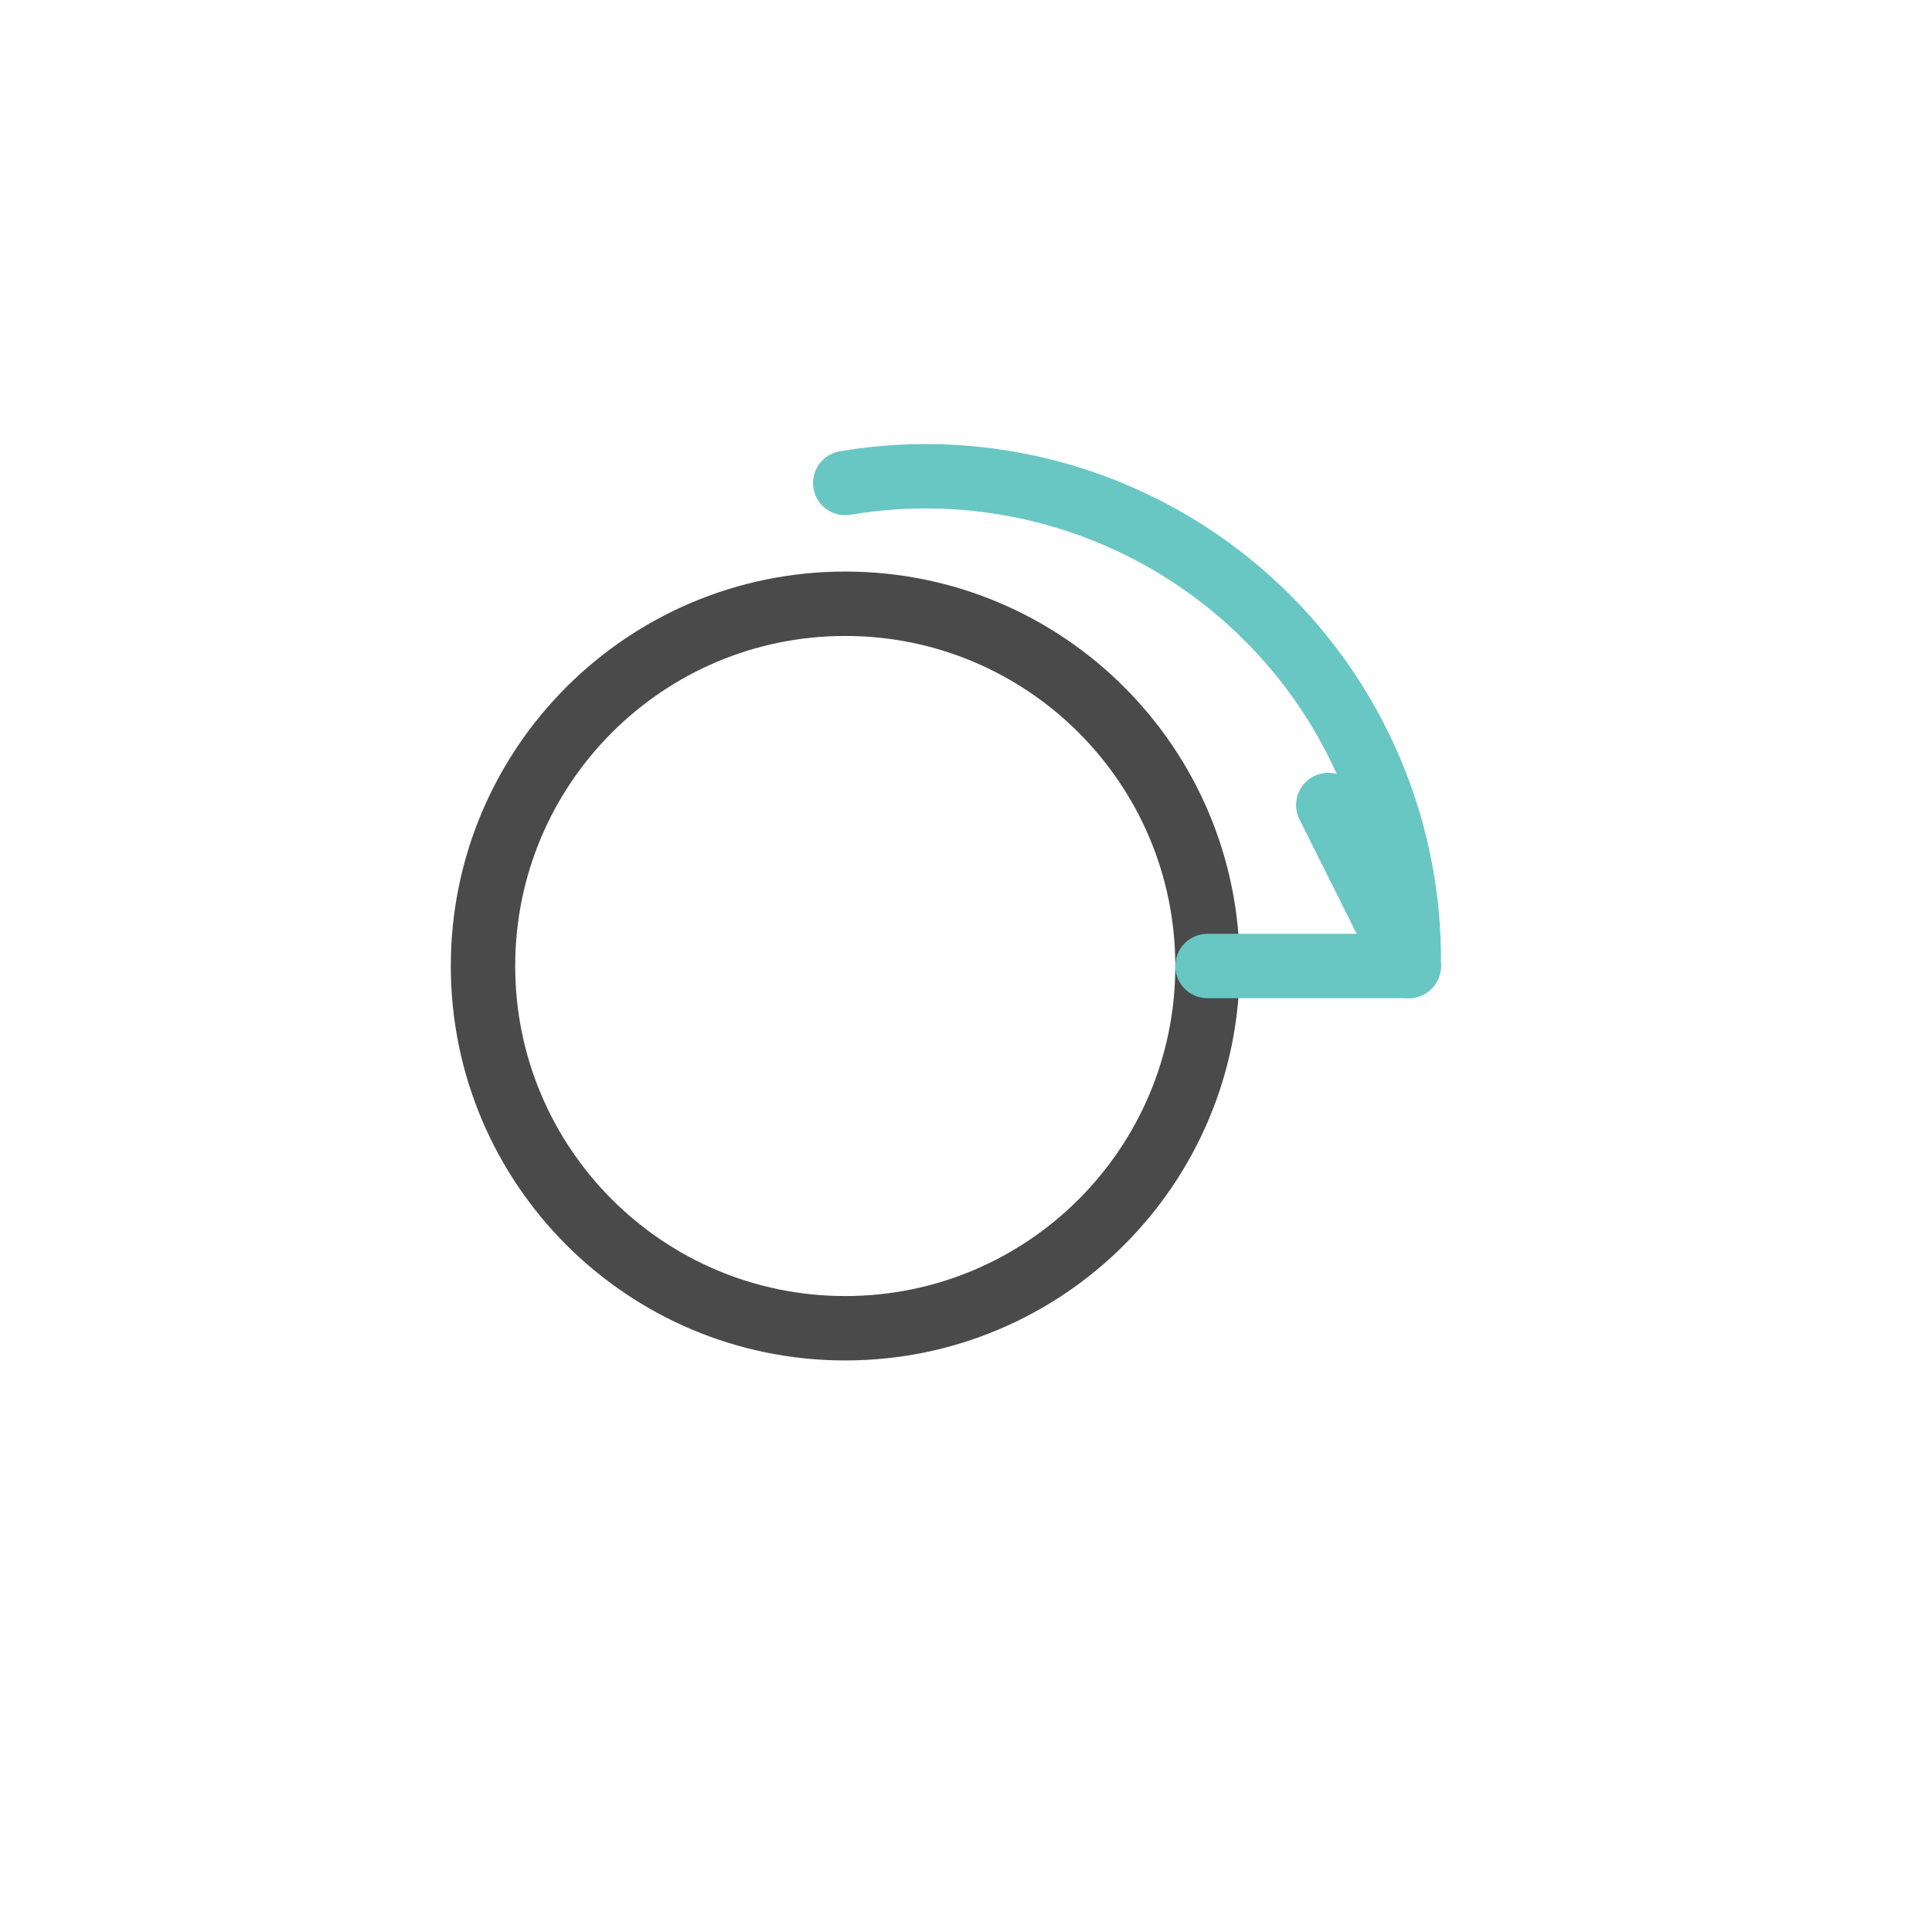
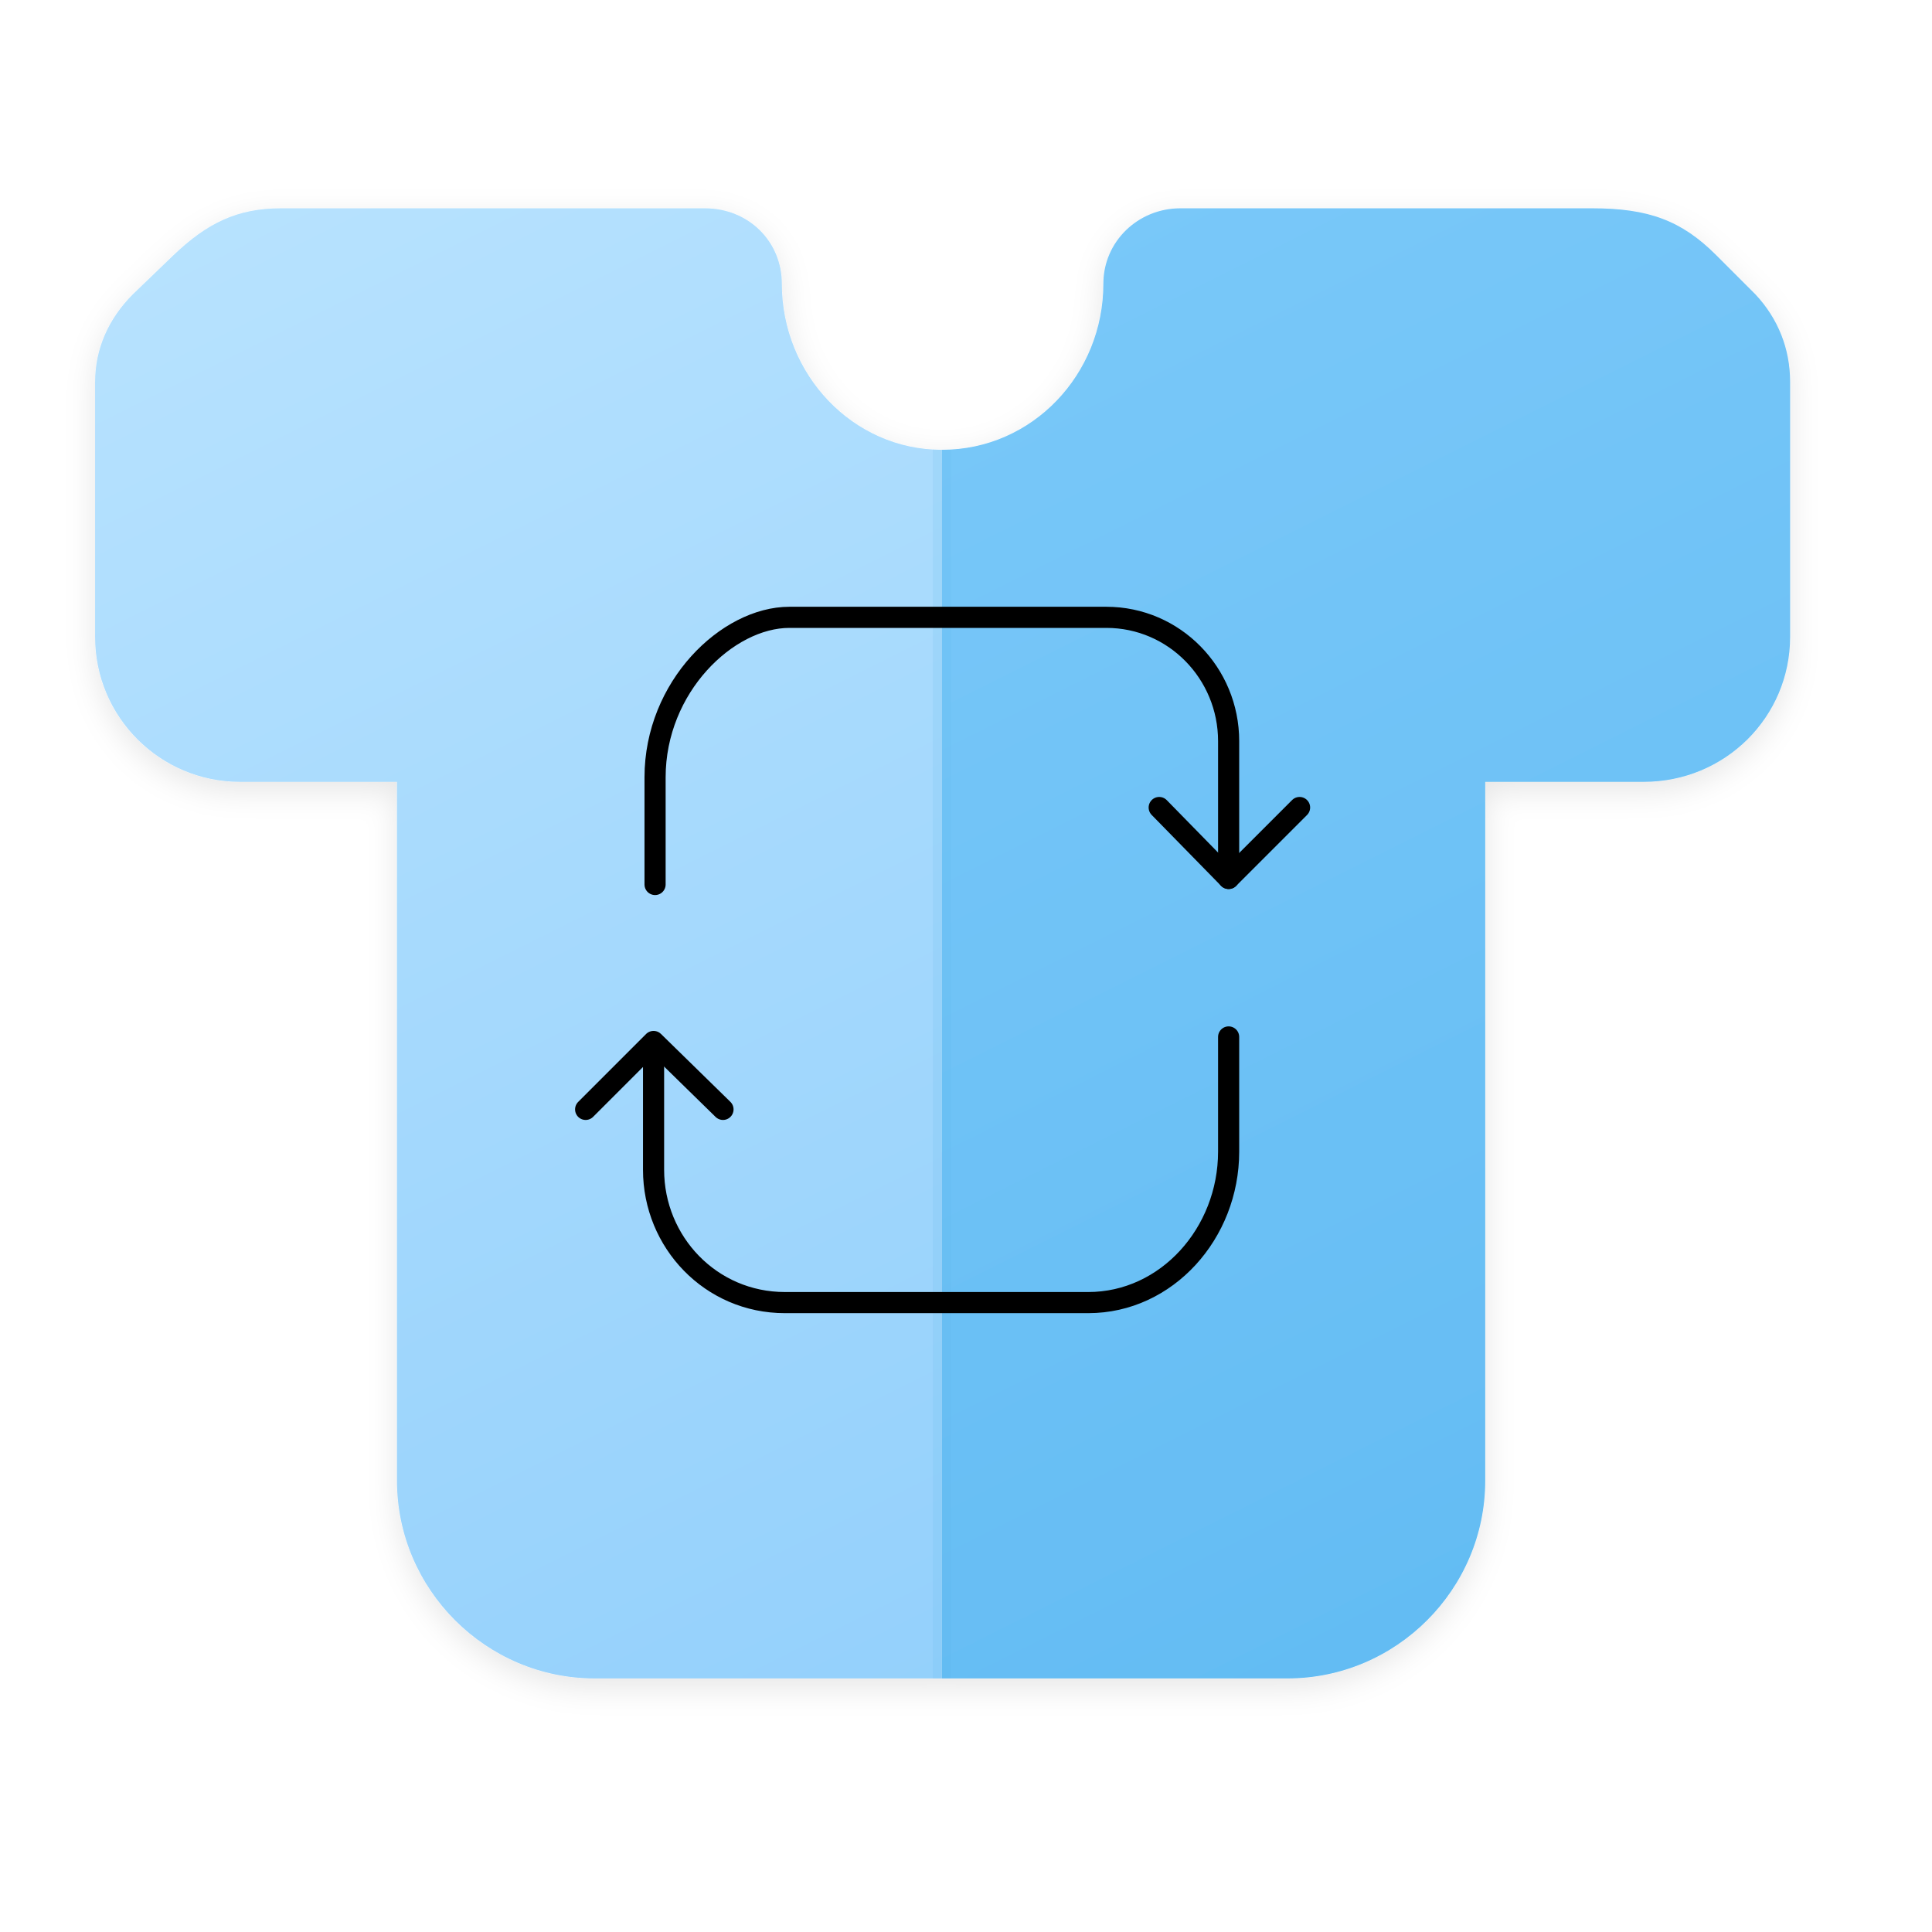
- <svg xmlns="http://www.w3.org/2000/svg" width="96" height="96" viewBox="0 0 96 96" fill="none">
+ <svg xmlns="http://www.w3.org/2000/svg" viewBox="0 0 1280 1280" width="1280" height="1280" role="img" aria-label="Camiseta azul com setas pretas de rotação">
  <defs>
-     <filter id="shadow" x="-20%" y="-20%" width="140%" height="140%">
-       <feDropShadow dx="0" dy="1" stdDeviation="1.2" flood-color="#00000022" />
+     <linearGradient id="azulEsquerda" x1="0" y1="0" x2="640" y2="1280" gradientUnits="userSpaceOnUse">
+       <stop offset="0" stop-color="#BDE5FF" />
+       <stop offset="1" stop-color="#8FCEFB" />
+     </linearGradient>
+     <linearGradient id="azulDireita" x1="640" y1="0" x2="1280" y2="1280" gradientUnits="userSpaceOnUse">
+       <stop offset="0" stop-color="#7DCAFA" />
+       <stop offset="1" stop-color="#5CB8F1" />
+     </linearGradient>
+     <filter id="sombraSuave" x="-5%" y="-5%" width="110%" height="110%">
+       <feDropShadow dx="0" dy="6" stdDeviation="10" flood-color="#000000" flood-opacity="0.10" />
    </filter>
+     <path id="camiseta" d="       M 186 138       H 467       C 496 138 518 160 518 188       C 518 248 565 298 624 298       C 684 298 731 248 731 188       C 731 160 754 138 782 138       H 1055       C 1092 138 1114 146 1137 169       L 1163 195       C 1178 211 1186 231 1186 253       V 422       C 1186 475 1143 518 1089 518       H 984       V 981       C 984 1053 925 1112 853 1112       H 394       C 322 1112 263 1053 263 981       V 518       H 159       C 106 518 63 475 63 422       V 253       C 63 231 72 211 88 195       L 115 169       C 137 148 157 138 186 138       Z" />
+     <clipPath id="recorteCamiseta">
+       <use href="#camiseta" />
+     </clipPath>
  </defs>
-   <circle cx="42" cy="48" r="18" stroke="#4a4a4a" stroke-width="3.2" fill="none" />
-   <path d="M42 24 A24 24 0 0 1 70 48" stroke="#69c7c3" stroke-width="3.2" fill="none" stroke-linecap="round" stroke-linejoin="round" />
-   <polyline points="66,40 70,48 60,48" stroke="#69c7c3" stroke-width="3.2" fill="none" stroke-linecap="round" stroke-linejoin="round" />
+   <g filter="url(#sombraSuave)">
+     <g clip-path="url(#recorteCamiseta)">
+       <rect x="0" y="0" width="624" height="1280" fill="url(#azulEsquerda)" />
+       <rect x="624" y="0" width="656" height="1280" fill="url(#azulDireita)" />
+       <rect x="618" y="136" width="12" height="978" fill="#58AFE9" opacity="0.13" />
+     </g>
+   </g>
+   <g fill="none" stroke="#000000" stroke-width="14" stroke-linecap="round" stroke-linejoin="round">
+     <path d="M 434 586 V 515 C 434 455 482 409 523 409 H 733 C 778 409 814 446 814 491 V 582" />
+     <path d="M 768 535 L 814 582 L 861 535" />
+     <path d="M 814 687 V 763 C 814 817 773 863 721 863 H 520 C 471 863 433 823 433 775 V 696" />
+     <path d="M 388 735 L 433 690 L 479 735" />
+   </g>
</svg>
